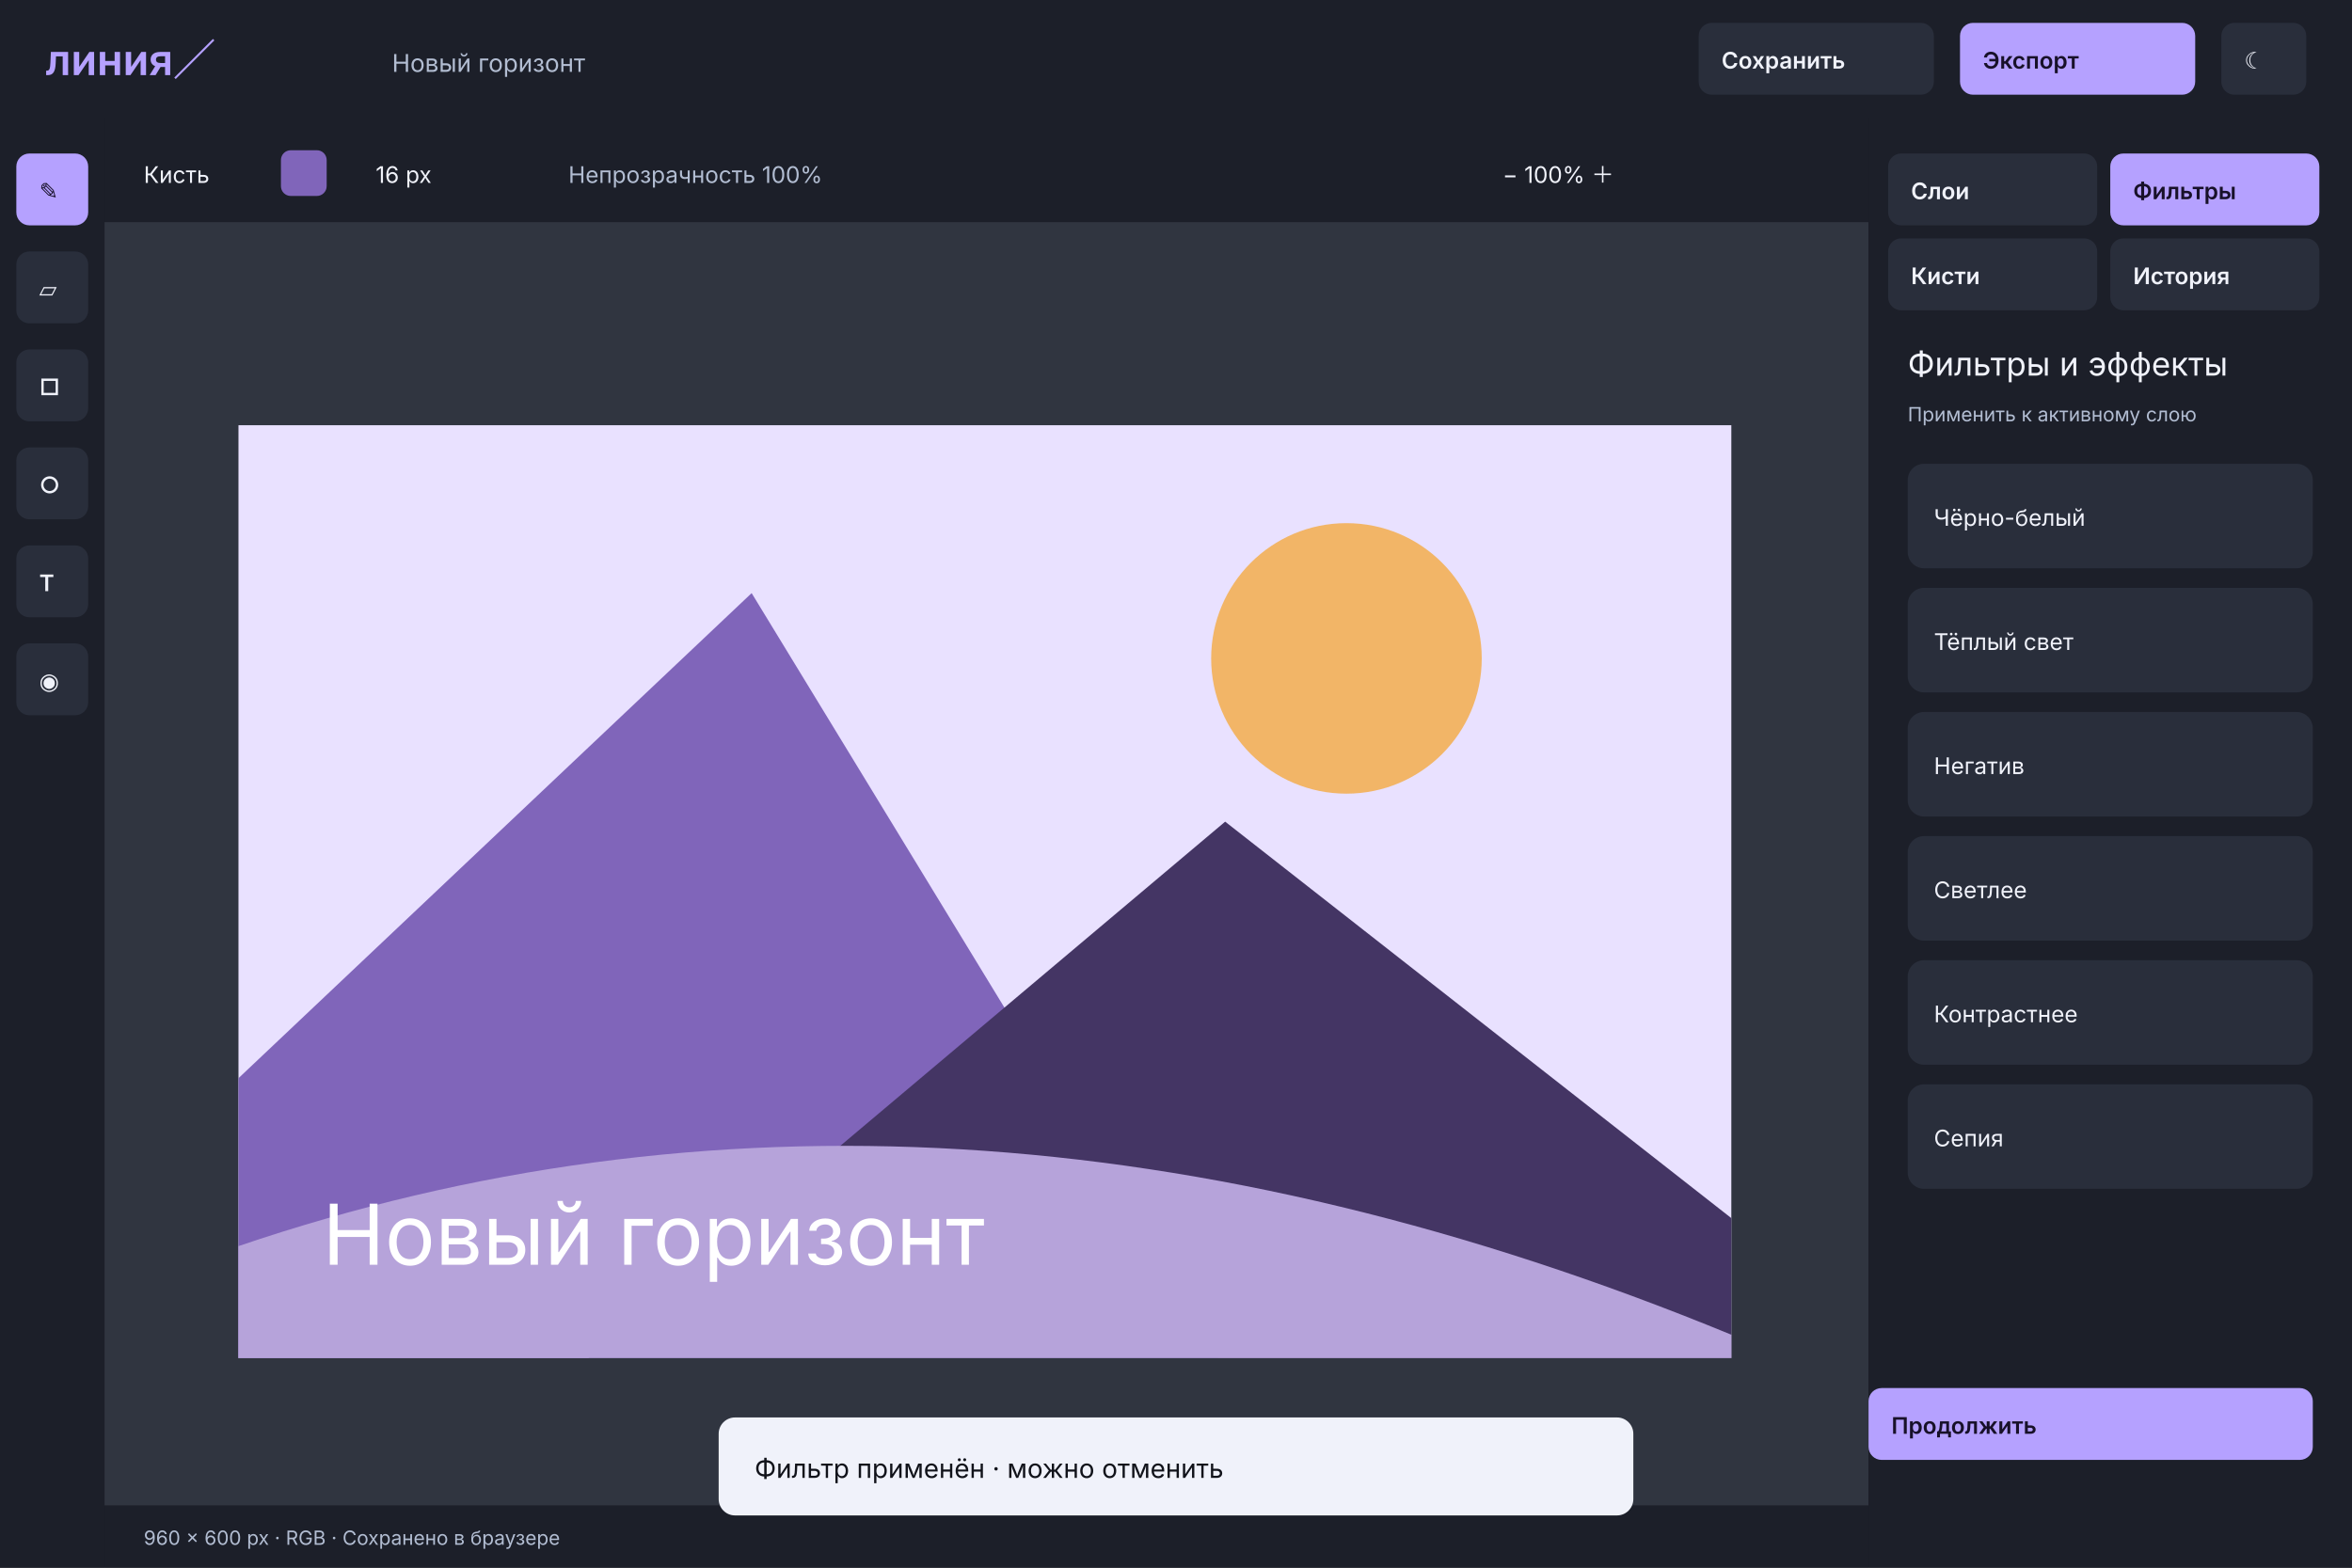
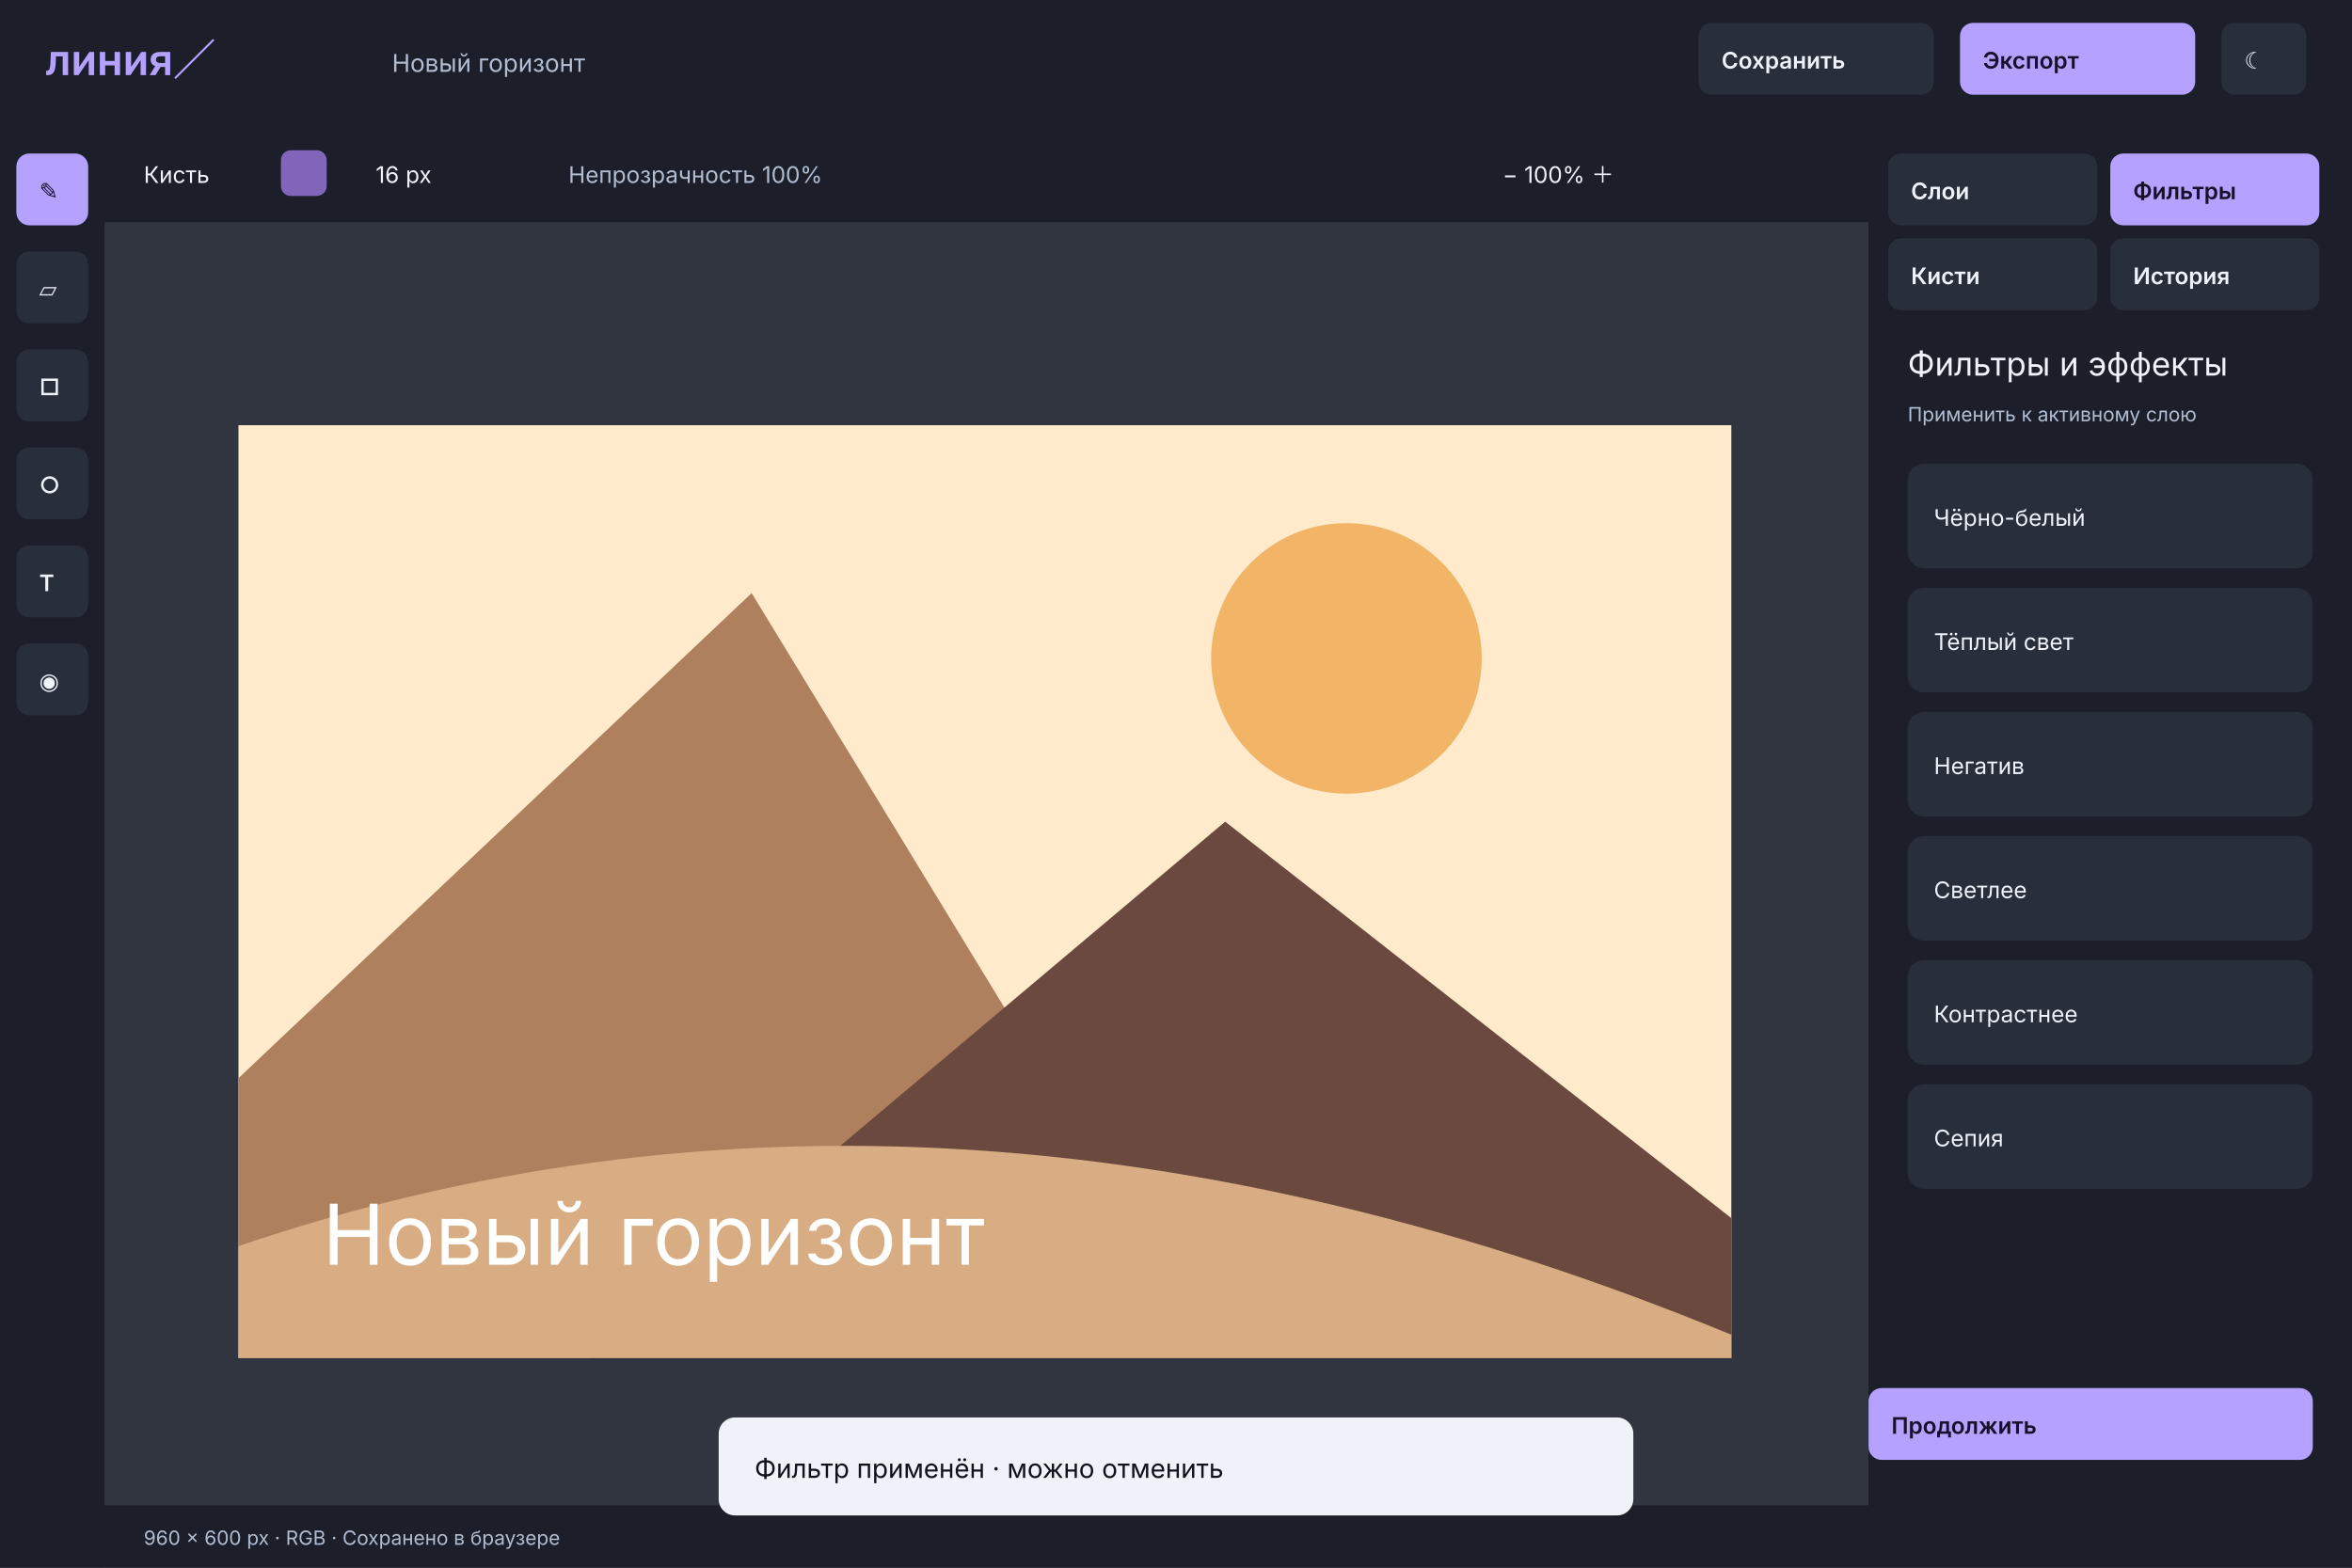
<svg xmlns="http://www.w3.org/2000/svg" width="1440" height="960" viewBox="0 0 1440 960">
  <rect x="0" y="0" width="1440" height="960" rx="0" fill="#11131a" stroke="none" />
  <rect x="0" y="0" width="1440" height="72" rx="0" fill="#1c1f29" stroke="none" />
  <text x="28" y="46" font-family="Inter, sans-serif" font-size="26" font-weight="600" fill="#b5a1ff">линия／</text>
  <text x="240" y="44" font-family="Inter, sans-serif" font-size="15" font-weight="400" fill="#b2bdd2">Новый горизонт</text>
  <rect x="1040" y="14" width="144" height="44" rx="8" fill="#292e3b" stroke="none" />
  <text x="1054" y="42" font-family="Inter, sans-serif" font-size="14" font-weight="600" fill="#f0f2fa">Сохранить</text>
  <rect x="1200" y="14" width="144" height="44" rx="8" fill="#b5a1ff" stroke="none" />
  <text x="1214" y="42" font-family="Inter, sans-serif" font-size="14" font-weight="600" fill="#181129">Экспорт</text>
  <rect x="1360" y="14" width="52" height="44" rx="8" fill="#292e3b" stroke="none" />
  <text x="1374" y="42" font-family="Inter, sans-serif" font-size="14" font-weight="600" fill="#f0f2fa">☾</text>
  <rect x="0" y="72" width="64" height="888" rx="0" fill="#1c1f29" stroke="none" />
  <rect x="10" y="94" width="44" height="44" rx="8" fill="#b5a1ff" stroke="none" />
  <text x="24" y="122" font-family="Inter, sans-serif" font-size="14" font-weight="600" fill="#181129">✎</text>
  <rect x="10" y="154" width="44" height="44" rx="8" fill="#292e3b" stroke="none" />
  <text x="24" y="182" font-family="Inter, sans-serif" font-size="14" font-weight="600" fill="#f0f2fa">▱</text>
  <rect x="10" y="214" width="44" height="44" rx="8" fill="#292e3b" stroke="none" />
  <text x="24" y="242" font-family="Inter, sans-serif" font-size="14" font-weight="600" fill="#f0f2fa">□</text>
  <rect x="10" y="274" width="44" height="44" rx="8" fill="#292e3b" stroke="none" />
  <text x="24" y="302" font-family="Inter, sans-serif" font-size="14" font-weight="600" fill="#f0f2fa">○</text>
  <rect x="10" y="334" width="44" height="44" rx="8" fill="#292e3b" stroke="none" />
  <text x="24" y="362" font-family="Inter, sans-serif" font-size="14" font-weight="600" fill="#f0f2fa">T</text>
  <rect x="10" y="394" width="44" height="44" rx="8" fill="#292e3b" stroke="none" />
  <text x="24" y="422" font-family="Inter, sans-serif" font-size="14" font-weight="600" fill="#f0f2fa">◉</text>
  <rect x="64" y="72" width="1080" height="64" rx="0" fill="#1c1f29" stroke="none" />
  <text x="88" y="112" font-family="Inter, sans-serif" font-size="14" font-weight="400" fill="#f0f2fa">Кисть</text>
  <rect x="172" y="92" width="28" height="28" rx="6" fill="#8065ba" stroke="none" />
  <text x="230" y="112" font-family="Inter, sans-serif" font-size="14" font-weight="400" fill="#f0f2fa">16 px</text>
  <text x="348" y="112" font-family="Inter, sans-serif" font-size="14" font-weight="400" fill="#b2bdd2">Непрозрачность 100%</text>
  <text x="920" y="112" font-family="Inter, sans-serif" font-size="14" font-weight="400" fill="#f0f2fa">−     100%     ＋</text>
  <rect x="64" y="136" width="1080" height="786" rx="0" fill="#303540" stroke="none" />
  <svg x="146" y="260" width="914" height="572" viewBox="0 0 640 400">
-     <rect width="640" height="400" fill="#e9e1ff" />
+     <rect width="640" height="400" fill="#ffeacb" />
    <circle cx="475" cy="100" r="58" fill="#f2b567" />
-     <path d="M0 400V280L220 72 420 400Z" fill="#8065ba" />
-     <path d="M150 400 423 170 640 340V400Z" fill="#443564" />
-     <path d="M0 352Q300 250 640 390V400H0" fill="#b6a3da" />
+     <path d="M0 400V280L220 72 420 400Z" fill="#ae805d" />
+     <path d="M150 400 423 170 640 340V400Z" fill="#6b493e" />
+     <path d="M0 352Q300 250 640 390V400H0" fill="#d8ad83" />
    <text x="36" y="360" fill="white" font-size="36" font-family="Inter, sans-serif">Новый горизонт</text>
  </svg>
  <rect x="64" y="922" width="1080" height="38" rx="0" fill="#1c1f29" stroke="none" />
  <text x="88" y="946" font-family="Inter, sans-serif" font-size="12" font-weight="400" fill="#b2bdd2">960 × 600 px · RGB · Сохранено в браузере</text>
  <rect x="1144" y="72" width="296" height="888" rx="0" fill="#1c1f29" stroke="none" />
  <rect x="1156" y="94" width="128" height="44" rx="8" fill="#292e3b" stroke="none" />
  <text x="1170" y="122" font-family="Inter, sans-serif" font-size="14" font-weight="600" fill="#f0f2fa">Слои</text>
  <rect x="1292" y="94" width="128" height="44" rx="8" fill="#b5a1ff" stroke="none" />
  <text x="1306" y="122" font-family="Inter, sans-serif" font-size="14" font-weight="600" fill="#181129">Фильтры</text>
  <rect x="1156" y="146" width="128" height="44" rx="8" fill="#292e3b" stroke="none" />
  <text x="1170" y="174" font-family="Inter, sans-serif" font-size="14" font-weight="600" fill="#f0f2fa">Кисти</text>
  <rect x="1292" y="146" width="128" height="44" rx="8" fill="#292e3b" stroke="none" />
  <text x="1306" y="174" font-family="Inter, sans-serif" font-size="14" font-weight="600" fill="#f0f2fa">История</text>
  <text x="1168" y="230" font-family="Inter, sans-serif" font-size="20" font-weight="400" fill="#f0f2fa">Фильтры и эффекты</text>
  <text x="1168" y="258" font-family="Inter, sans-serif" font-size="12" font-weight="400" fill="#b2bdd2">Применить к активному слою</text>
  <rect x="1168" y="284" width="248" height="64" rx="10" fill="#292e3b" stroke="none" />
  <text x="1184" y="322" font-family="Inter, sans-serif" font-size="14" font-weight="400" fill="#f0f2fa">Чёрно-белый</text>
  <rect x="1168" y="360" width="248" height="64" rx="10" fill="#292e3b" stroke="none" />
  <text x="1184" y="398" font-family="Inter, sans-serif" font-size="14" font-weight="400" fill="#f0f2fa">Тёплый свет</text>
  <rect x="1168" y="436" width="248" height="64" rx="10" fill="#292e3b" stroke="none" />
  <text x="1184" y="474" font-family="Inter, sans-serif" font-size="14" font-weight="400" fill="#f0f2fa">Негатив</text>
  <rect x="1168" y="512" width="248" height="64" rx="10" fill="#292e3b" stroke="none" />
  <text x="1184" y="550" font-family="Inter, sans-serif" font-size="14" font-weight="400" fill="#f0f2fa">Светлее</text>
  <rect x="1168" y="588" width="248" height="64" rx="10" fill="#292e3b" stroke="none" />
  <text x="1184" y="626" font-family="Inter, sans-serif" font-size="14" font-weight="400" fill="#f0f2fa">Контрастнее</text>
  <rect x="1168" y="664" width="248" height="64" rx="10" fill="#292e3b" stroke="none" />
  <text x="1184" y="702" font-family="Inter, sans-serif" font-size="14" font-weight="400" fill="#f0f2fa">Сепия</text>
  <rect x="440" y="868" width="560" height="60" rx="10" fill="#f0f2fa" stroke="none" />
  <text x="462" y="905" font-family="Inter, sans-serif" font-size="16" font-weight="400" fill="#11131a">Фильтр применён · можно отменить</text>
  <rect x="1144" y="850" width="272" height="44" rx="8" fill="#b5a1ff" stroke="none" />
  <text x="1158" y="878" font-family="Inter, sans-serif" font-size="14" font-weight="600" fill="#181129">Продолжить</text>
</svg>
